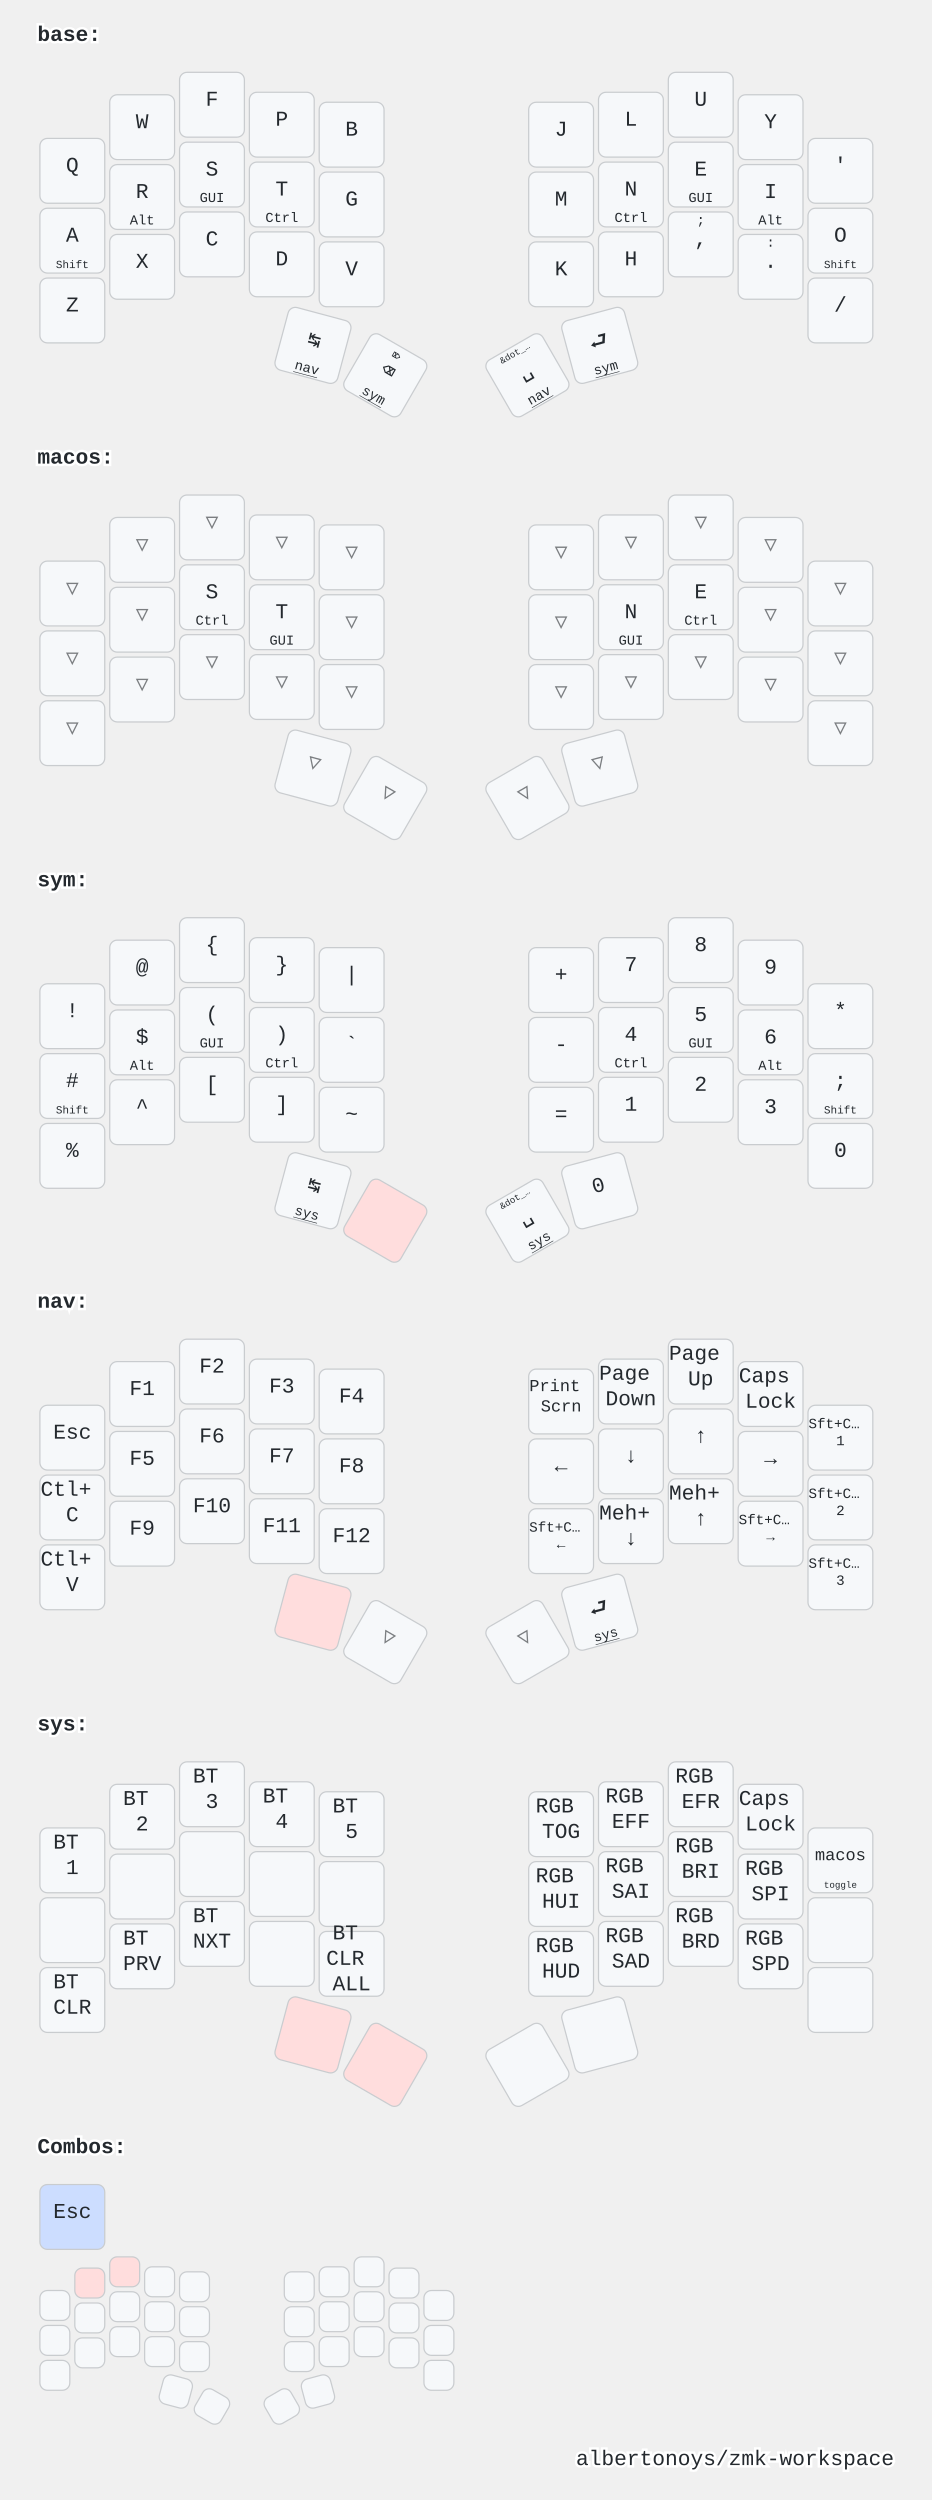
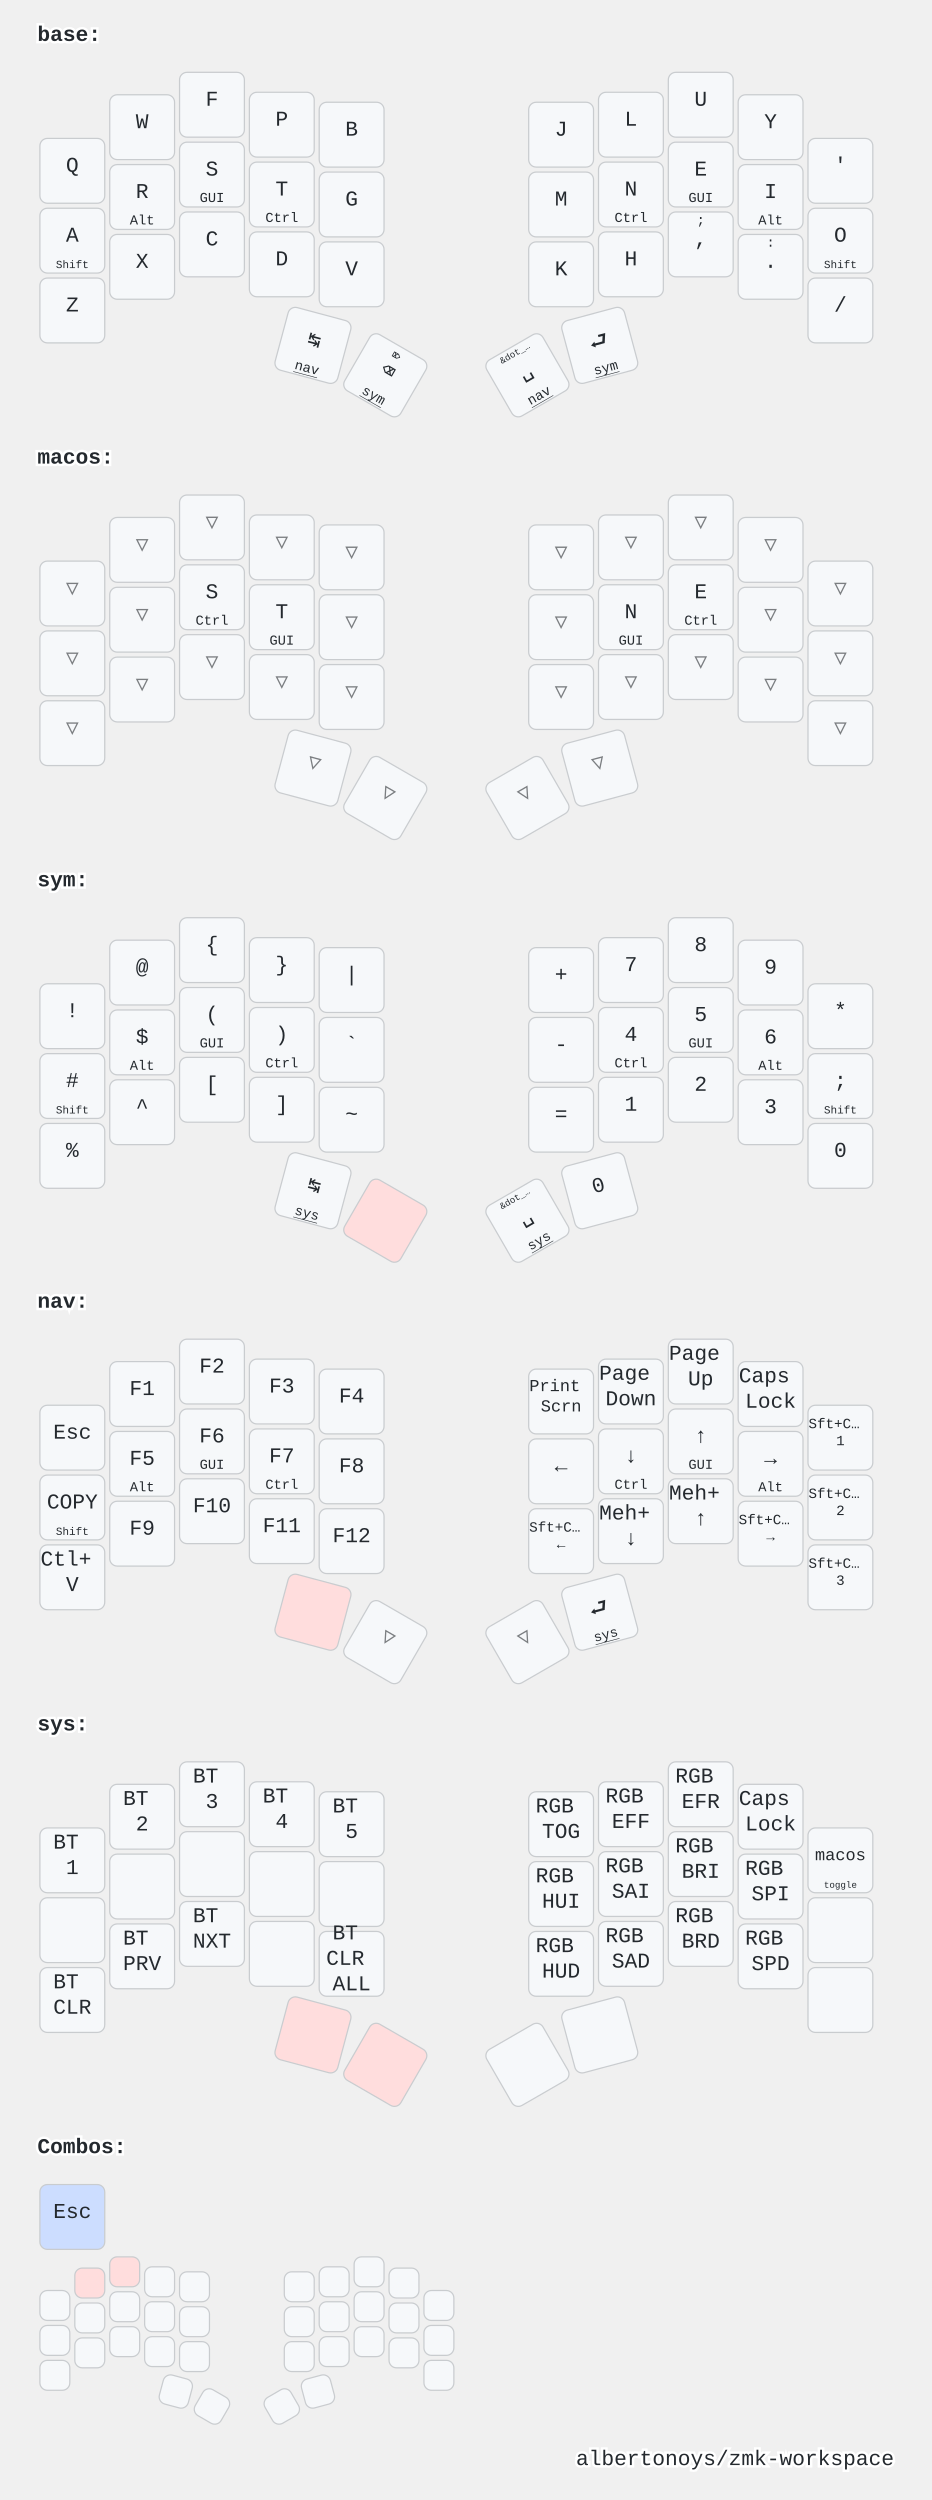
<svg xmlns="http://www.w3.org/2000/svg" width="747" height="2005" viewBox="0 0 747 2005" class="keymap">
  <style>/* inherit to force styles through use tags */
svg path {
    fill: inherit;
}

/* font and background color specifications */
svg.keymap {
    font-family: SFMono-Regular,Consolas,Liberation Mono,Menlo,monospace;
    font-size: 14px;
    font-kerning: normal;
    text-rendering: optimizeLegibility;
    fill: #24292e;
}

/* default key styling */
rect.key {
    fill: #f6f8fa;
}

rect.key, rect.combo {
    stroke: #c9cccf;
    stroke-width: 1;
}

/* default key side styling, only used is draw_key_sides is set */
rect.side {
    filter: brightness(90%);
}

/* color accent for combo boxes */
rect.combo, rect.combo-separate {
    fill: #cdf;
}

/* color accent for held keys */
rect.held, rect.combo.held {
    fill: #fdd;
}

/* color accent for ghost (optional) keys */
rect.ghost, rect.combo.ghost {
    stroke-dasharray: 4, 4;
    stroke-width: 2;
}

text {
    text-anchor: middle;
    dominant-baseline: middle;
}

/* styling for layer labels */
text.label {
    font-weight: bold;
    text-anchor: start;
    stroke: white;
    stroke-width: 4;
    paint-order: stroke;
}

/* styling for optional footer */
text.footer {
    text-anchor: end;
    dominant-baseline: auto;
    stroke: white;
    stroke-width: 4;
    paint-order: stroke;
}

/* styling for combo tap, and key hold/shifted label text */
text.combo, text.hold, text.shifted {
    font-size: 11px;
}

text.hold {
    text-anchor: middle;
    dominant-baseline: auto;
}

text.shifted {
    text-anchor: middle;
    dominant-baseline: hanging;
}

text.layer-activator {
    text-decoration: underline;
}

/* styling for hold/shifted label text in combo box */
text.combo.hold, text.combo.shifted {
    font-size: 8px;
}

/* lighter symbol for transparent keys */
text.trans {
    fill: #7b7e81;
}

/* styling for combo dendrons */
path.combo {
    stroke-width: 1;
    stroke: gray;
    fill: none;
}

/* Start Tabler Icons Cleanup */
/* cannot use height/width with glyphs */
.icon-tabler &gt; path {
    fill: inherit;
    stroke: inherit;
    stroke-width: 2;
}
/* hide tabler's default box */
.icon-tabler &gt; path[stroke="none"][fill="none"] {
    visibility: hidden;
}
/* End Tabler Icons Cleanup */

svg.keymap{font-size: 17px;}</style>
  <g transform="translate(30, 0)" class="layer-base">
    <text x="0" y="28" class="label" id="base">base:</text>
    <g transform="translate(0, 56)">
      <g transform="translate(28, 81)" class="key keypos-0">
        <rect rx="6" ry="6" x="-26" y="-26" width="52" height="52" class="key" />
        <text x="0" y="-4" class="key tap">Q</text>
      </g>
      <g transform="translate(84, 46)" class="key keypos-1">
        <rect rx="6" ry="6" x="-26" y="-26" width="52" height="52" class="key" />
        <text x="0" y="-4" class="key tap">W</text>
      </g>
      <g transform="translate(140, 28)" class="key keypos-2">
        <rect rx="6" ry="6" x="-26" y="-26" width="52" height="52" class="key" />
        <text x="0" y="-4" class="key tap">F</text>
      </g>
      <g transform="translate(196, 44)" class="key keypos-3">
        <rect rx="6" ry="6" x="-26" y="-26" width="52" height="52" class="key" />
        <text x="0" y="-4" class="key tap">P</text>
      </g>
      <g transform="translate(252, 52)" class="key keypos-4">
        <rect rx="6" ry="6" x="-26" y="-26" width="52" height="52" class="key" />
        <text x="0" y="-4" class="key tap">B</text>
      </g>
      <g transform="translate(420, 52)" class="key keypos-5">
        <rect rx="6" ry="6" x="-26" y="-26" width="52" height="52" class="key" />
        <text x="0" y="-4" class="key tap">J</text>
      </g>
      <g transform="translate(476, 44)" class="key keypos-6">
        <rect rx="6" ry="6" x="-26" y="-26" width="52" height="52" class="key" />
        <text x="0" y="-4" class="key tap">L</text>
      </g>
      <g transform="translate(532, 28)" class="key keypos-7">
        <rect rx="6" ry="6" x="-26" y="-26" width="52" height="52" class="key" />
        <text x="0" y="-4" class="key tap">U</text>
      </g>
      <g transform="translate(588, 46)" class="key keypos-8">
        <rect rx="6" ry="6" x="-26" y="-26" width="52" height="52" class="key" />
        <text x="0" y="-4" class="key tap">Y</text>
      </g>
      <g transform="translate(644, 81)" class="key keypos-9">
        <rect rx="6" ry="6" x="-26" y="-26" width="52" height="52" class="key" />
        <text x="0" y="-4" class="key tap">'</text>
      </g>
      <g transform="translate(28, 137)" class="key keypos-10">
        <rect rx="6" ry="6" x="-26" y="-26" width="52" height="52" class="key" />
        <text x="0" y="-4" class="key tap">A</text>
        <text x="0" y="22" class="key hold">
          <tspan style="font-size: 80%">Shift</tspan>
        </text>
      </g>
      <g transform="translate(84, 102)" class="key keypos-11">
        <rect rx="6" ry="6" x="-26" y="-26" width="52" height="52" class="key" />
        <text x="0" y="-4" class="key tap">R</text>
        <text x="0" y="22" class="key hold">Alt</text>
      </g>
      <g transform="translate(140, 84)" class="key keypos-12">
        <rect rx="6" ry="6" x="-26" y="-26" width="52" height="52" class="key" />
        <text x="0" y="-4" class="key tap">S</text>
        <text x="0" y="22" class="key hold">GUI</text>
      </g>
      <g transform="translate(196, 100)" class="key keypos-13">
        <rect rx="6" ry="6" x="-26" y="-26" width="52" height="52" class="key" />
        <text x="0" y="-4" class="key tap">T</text>
        <text x="0" y="22" class="key hold">Ctrl</text>
      </g>
      <g transform="translate(252, 108)" class="key keypos-14">
        <rect rx="6" ry="6" x="-26" y="-26" width="52" height="52" class="key" />
        <text x="0" y="-4" class="key tap">G</text>
      </g>
      <g transform="translate(420, 108)" class="key keypos-15">
        <rect rx="6" ry="6" x="-26" y="-26" width="52" height="52" class="key" />
        <text x="0" y="-4" class="key tap">M</text>
      </g>
      <g transform="translate(476, 100)" class="key keypos-16">
        <rect rx="6" ry="6" x="-26" y="-26" width="52" height="52" class="key" />
        <text x="0" y="-4" class="key tap">N</text>
        <text x="0" y="22" class="key hold">Ctrl</text>
      </g>
      <g transform="translate(532, 84)" class="key keypos-17">
        <rect rx="6" ry="6" x="-26" y="-26" width="52" height="52" class="key" />
        <text x="0" y="-4" class="key tap">E</text>
        <text x="0" y="22" class="key hold">GUI</text>
      </g>
      <g transform="translate(588, 102)" class="key keypos-18">
        <rect rx="6" ry="6" x="-26" y="-26" width="52" height="52" class="key" />
        <text x="0" y="-4" class="key tap">I</text>
        <text x="0" y="22" class="key hold">Alt</text>
      </g>
      <g transform="translate(644, 137)" class="key keypos-19">
        <rect rx="6" ry="6" x="-26" y="-26" width="52" height="52" class="key" />
        <text x="0" y="-4" class="key tap">O</text>
        <text x="0" y="22" class="key hold">
          <tspan style="font-size: 80%">Shift</tspan>
        </text>
      </g>
      <g transform="translate(28, 193)" class="key keypos-20">
        <rect rx="6" ry="6" x="-26" y="-26" width="52" height="52" class="key" />
        <text x="0" y="-4" class="key tap">Z</text>
      </g>
      <g transform="translate(84, 158)" class="key keypos-21">
        <rect rx="6" ry="6" x="-26" y="-26" width="52" height="52" class="key" />
        <text x="0" y="-4" class="key tap">X</text>
      </g>
      <g transform="translate(140, 140)" class="key keypos-22">
        <rect rx="6" ry="6" x="-26" y="-26" width="52" height="52" class="key" />
        <text x="0" y="-4" class="key tap">C</text>
      </g>
      <g transform="translate(196, 156)" class="key keypos-23">
        <rect rx="6" ry="6" x="-26" y="-26" width="52" height="52" class="key" />
        <text x="0" y="-4" class="key tap">D</text>
      </g>
      <g transform="translate(252, 164)" class="key keypos-24">
        <rect rx="6" ry="6" x="-26" y="-26" width="52" height="52" class="key" />
        <text x="0" y="-4" class="key tap">V</text>
      </g>
      <g transform="translate(420, 164)" class="key keypos-25">
        <rect rx="6" ry="6" x="-26" y="-26" width="52" height="52" class="key" />
        <text x="0" y="-4" class="key tap">K</text>
      </g>
      <g transform="translate(476, 156)" class="key keypos-26">
        <rect rx="6" ry="6" x="-26" y="-26" width="52" height="52" class="key" />
        <text x="0" y="-4" class="key tap">H</text>
      </g>
      <g transform="translate(532, 140)" class="key keypos-27">
        <rect rx="6" ry="6" x="-26" y="-26" width="52" height="52" class="key" />
        <text x="0" y="-4" class="key tap">,</text>
        <text x="0" y="-22" class="key shifted">;</text>
      </g>
      <g transform="translate(588, 158)" class="key keypos-28">
        <rect rx="6" ry="6" x="-26" y="-26" width="52" height="52" class="key" />
        <text x="0" y="-4" class="key tap">.</text>
        <text x="0" y="-22" class="key shifted">:</text>
      </g>
      <g transform="translate(644, 193)" class="key keypos-29">
        <rect rx="6" ry="6" x="-26" y="-26" width="52" height="52" class="key" />
        <text x="0" y="-4" class="key tap">/</text>
      </g>
      <g transform="translate(221, 221) rotate(15.0)" class="key keypos-30">
        <rect rx="6" ry="6" x="-26" y="-26" width="52" height="52" class="key" />
        <text x="0" y="-4" class="key tap">↹</text>
        <a href="#nav">
          <text x="0" y="22" class="key hold layer-activator">nav</text>
        </a>
      </g>
      <g transform="translate(279, 245) rotate(30.0)" class="key keypos-31">
        <rect rx="6" ry="6" x="-26" y="-26" width="52" height="52" class="key" />
        <text x="0" y="-4" class="key tap">⌫</text>
        <a href="#sym">
          <text x="0" y="22" class="key hold layer-activator">sym</text>
        </a>
        <text x="0" y="-22" class="key shifted">⌦</text>
      </g>
      <g transform="translate(393, 245) rotate(-30.0)" class="key keypos-32">
        <rect rx="6" ry="6" x="-26" y="-26" width="52" height="52" class="key" />
        <text x="0" y="-4" class="key tap">␣</text>
        <a href="#nav">
          <text x="0" y="22" class="key hold layer-activator">nav</text>
        </a>
        <text x="0" y="-22" class="key shifted">
          <tspan style="font-size: 67%">&amp;dot_…</tspan>
        </text>
      </g>
      <g transform="translate(451, 221) rotate(-15.0)" class="key keypos-33">
        <rect rx="6" ry="6" x="-26" y="-26" width="52" height="52" class="key" />
        <text x="0" y="-4" class="key tap">⮐</text>
        <a href="#sym">
          <text x="0" y="22" class="key hold layer-activator">sym</text>
        </a>
      </g>
    </g>
  </g>
  <g transform="translate(30, 339)" class="layer-macos">
    <text x="0" y="28" class="label" id="macos">macos:</text>
    <g transform="translate(0, 56)">
      <g transform="translate(28, 81)" class="key trans keypos-0">
        <rect rx="6" ry="6" x="-26" y="-26" width="52" height="52" class="key trans" />
        <text x="0" y="-4" class="key trans tap">▽</text>
      </g>
      <g transform="translate(84, 46)" class="key trans keypos-1">
        <rect rx="6" ry="6" x="-26" y="-26" width="52" height="52" class="key trans" />
        <text x="0" y="-4" class="key trans tap">▽</text>
      </g>
      <g transform="translate(140, 28)" class="key trans keypos-2">
        <rect rx="6" ry="6" x="-26" y="-26" width="52" height="52" class="key trans" />
        <text x="0" y="-4" class="key trans tap">▽</text>
      </g>
      <g transform="translate(196, 44)" class="key trans keypos-3">
        <rect rx="6" ry="6" x="-26" y="-26" width="52" height="52" class="key trans" />
        <text x="0" y="-4" class="key trans tap">▽</text>
      </g>
      <g transform="translate(252, 52)" class="key trans keypos-4">
        <rect rx="6" ry="6" x="-26" y="-26" width="52" height="52" class="key trans" />
        <text x="0" y="-4" class="key trans tap">▽</text>
      </g>
      <g transform="translate(420, 52)" class="key trans keypos-5">
        <rect rx="6" ry="6" x="-26" y="-26" width="52" height="52" class="key trans" />
        <text x="0" y="-4" class="key trans tap">▽</text>
      </g>
      <g transform="translate(476, 44)" class="key trans keypos-6">
        <rect rx="6" ry="6" x="-26" y="-26" width="52" height="52" class="key trans" />
        <text x="0" y="-4" class="key trans tap">▽</text>
      </g>
      <g transform="translate(532, 28)" class="key trans keypos-7">
        <rect rx="6" ry="6" x="-26" y="-26" width="52" height="52" class="key trans" />
        <text x="0" y="-4" class="key trans tap">▽</text>
      </g>
      <g transform="translate(588, 46)" class="key trans keypos-8">
        <rect rx="6" ry="6" x="-26" y="-26" width="52" height="52" class="key trans" />
        <text x="0" y="-4" class="key trans tap">▽</text>
      </g>
      <g transform="translate(644, 81)" class="key trans keypos-9">
        <rect rx="6" ry="6" x="-26" y="-26" width="52" height="52" class="key trans" />
        <text x="0" y="-4" class="key trans tap">▽</text>
      </g>
      <g transform="translate(28, 137)" class="key trans keypos-10">
        <rect rx="6" ry="6" x="-26" y="-26" width="52" height="52" class="key trans" />
        <text x="0" y="-4" class="key trans tap">▽</text>
      </g>
      <g transform="translate(84, 102)" class="key trans keypos-11">
        <rect rx="6" ry="6" x="-26" y="-26" width="52" height="52" class="key trans" />
        <text x="0" y="-4" class="key trans tap">▽</text>
      </g>
      <g transform="translate(140, 84)" class="key keypos-12">
        <rect rx="6" ry="6" x="-26" y="-26" width="52" height="52" class="key" />
        <text x="0" y="-4" class="key tap">S</text>
        <text x="0" y="22" class="key hold">Ctrl</text>
      </g>
      <g transform="translate(196, 100)" class="key keypos-13">
        <rect rx="6" ry="6" x="-26" y="-26" width="52" height="52" class="key" />
        <text x="0" y="-4" class="key tap">T</text>
        <text x="0" y="22" class="key hold">GUI</text>
      </g>
      <g transform="translate(252, 108)" class="key trans keypos-14">
        <rect rx="6" ry="6" x="-26" y="-26" width="52" height="52" class="key trans" />
        <text x="0" y="-4" class="key trans tap">▽</text>
      </g>
      <g transform="translate(420, 108)" class="key trans keypos-15">
        <rect rx="6" ry="6" x="-26" y="-26" width="52" height="52" class="key trans" />
        <text x="0" y="-4" class="key trans tap">▽</text>
      </g>
      <g transform="translate(476, 100)" class="key keypos-16">
        <rect rx="6" ry="6" x="-26" y="-26" width="52" height="52" class="key" />
        <text x="0" y="-4" class="key tap">N</text>
        <text x="0" y="22" class="key hold">GUI</text>
      </g>
      <g transform="translate(532, 84)" class="key keypos-17">
        <rect rx="6" ry="6" x="-26" y="-26" width="52" height="52" class="key" />
        <text x="0" y="-4" class="key tap">E</text>
        <text x="0" y="22" class="key hold">Ctrl</text>
      </g>
      <g transform="translate(588, 102)" class="key trans keypos-18">
        <rect rx="6" ry="6" x="-26" y="-26" width="52" height="52" class="key trans" />
        <text x="0" y="-4" class="key trans tap">▽</text>
      </g>
      <g transform="translate(644, 137)" class="key trans keypos-19">
        <rect rx="6" ry="6" x="-26" y="-26" width="52" height="52" class="key trans" />
        <text x="0" y="-4" class="key trans tap">▽</text>
      </g>
      <g transform="translate(28, 193)" class="key trans keypos-20">
        <rect rx="6" ry="6" x="-26" y="-26" width="52" height="52" class="key trans" />
        <text x="0" y="-4" class="key trans tap">▽</text>
      </g>
      <g transform="translate(84, 158)" class="key trans keypos-21">
        <rect rx="6" ry="6" x="-26" y="-26" width="52" height="52" class="key trans" />
        <text x="0" y="-4" class="key trans tap">▽</text>
      </g>
      <g transform="translate(140, 140)" class="key trans keypos-22">
        <rect rx="6" ry="6" x="-26" y="-26" width="52" height="52" class="key trans" />
        <text x="0" y="-4" class="key trans tap">▽</text>
      </g>
      <g transform="translate(196, 156)" class="key trans keypos-23">
        <rect rx="6" ry="6" x="-26" y="-26" width="52" height="52" class="key trans" />
        <text x="0" y="-4" class="key trans tap">▽</text>
      </g>
      <g transform="translate(252, 164)" class="key trans keypos-24">
        <rect rx="6" ry="6" x="-26" y="-26" width="52" height="52" class="key trans" />
        <text x="0" y="-4" class="key trans tap">▽</text>
      </g>
      <g transform="translate(420, 164)" class="key trans keypos-25">
        <rect rx="6" ry="6" x="-26" y="-26" width="52" height="52" class="key trans" />
        <text x="0" y="-4" class="key trans tap">▽</text>
      </g>
      <g transform="translate(476, 156)" class="key trans keypos-26">
        <rect rx="6" ry="6" x="-26" y="-26" width="52" height="52" class="key trans" />
        <text x="0" y="-4" class="key trans tap">▽</text>
      </g>
      <g transform="translate(532, 140)" class="key trans keypos-27">
        <rect rx="6" ry="6" x="-26" y="-26" width="52" height="52" class="key trans" />
        <text x="0" y="-4" class="key trans tap">▽</text>
      </g>
      <g transform="translate(588, 158)" class="key trans keypos-28">
        <rect rx="6" ry="6" x="-26" y="-26" width="52" height="52" class="key trans" />
        <text x="0" y="-4" class="key trans tap">▽</text>
      </g>
      <g transform="translate(644, 193)" class="key trans keypos-29">
        <rect rx="6" ry="6" x="-26" y="-26" width="52" height="52" class="key trans" />
        <text x="0" y="-4" class="key trans tap">▽</text>
      </g>
      <g transform="translate(221, 221) rotate(15.0)" class="key trans keypos-30">
        <rect rx="6" ry="6" x="-26" y="-26" width="52" height="52" class="key trans" />
        <text x="0" y="-4" class="key trans tap">▽</text>
      </g>
      <g transform="translate(279, 245) rotate(30.0)" class="key trans keypos-31">
        <rect rx="6" ry="6" x="-26" y="-26" width="52" height="52" class="key trans" />
        <text x="0" y="-4" class="key trans tap">▽</text>
      </g>
      <g transform="translate(393, 245) rotate(-30.0)" class="key trans keypos-32">
        <rect rx="6" ry="6" x="-26" y="-26" width="52" height="52" class="key trans" />
        <text x="0" y="-4" class="key trans tap">▽</text>
      </g>
      <g transform="translate(451, 221) rotate(-15.0)" class="key trans keypos-33">
        <rect rx="6" ry="6" x="-26" y="-26" width="52" height="52" class="key trans" />
        <text x="0" y="-4" class="key trans tap">▽</text>
      </g>
    </g>
  </g>
  <g transform="translate(30, 678)" class="layer-sym">
    <text x="0" y="28" class="label" id="sym">sym:</text>
    <g transform="translate(0, 56)">
      <g transform="translate(28, 81)" class="key keypos-0">
        <rect rx="6" ry="6" x="-26" y="-26" width="52" height="52" class="key" />
        <text x="0" y="-4" class="key tap">!</text>
      </g>
      <g transform="translate(84, 46)" class="key keypos-1">
        <rect rx="6" ry="6" x="-26" y="-26" width="52" height="52" class="key" />
        <text x="0" y="-4" class="key tap">@</text>
      </g>
      <g transform="translate(140, 28)" class="key keypos-2">
        <rect rx="6" ry="6" x="-26" y="-26" width="52" height="52" class="key" />
        <text x="0" y="-4" class="key tap">{</text>
      </g>
      <g transform="translate(196, 44)" class="key keypos-3">
        <rect rx="6" ry="6" x="-26" y="-26" width="52" height="52" class="key" />
        <text x="0" y="-4" class="key tap">}</text>
      </g>
      <g transform="translate(252, 52)" class="key keypos-4">
        <rect rx="6" ry="6" x="-26" y="-26" width="52" height="52" class="key" />
        <text x="0" y="-4" class="key tap">|</text>
      </g>
      <g transform="translate(420, 52)" class="key keypos-5">
        <rect rx="6" ry="6" x="-26" y="-26" width="52" height="52" class="key" />
        <text x="0" y="-4" class="key tap">+</text>
      </g>
      <g transform="translate(476, 44)" class="key keypos-6">
        <rect rx="6" ry="6" x="-26" y="-26" width="52" height="52" class="key" />
        <text x="0" y="-4" class="key tap">7</text>
      </g>
      <g transform="translate(532, 28)" class="key keypos-7">
        <rect rx="6" ry="6" x="-26" y="-26" width="52" height="52" class="key" />
        <text x="0" y="-4" class="key tap">8</text>
      </g>
      <g transform="translate(588, 46)" class="key keypos-8">
        <rect rx="6" ry="6" x="-26" y="-26" width="52" height="52" class="key" />
        <text x="0" y="-4" class="key tap">9</text>
      </g>
      <g transform="translate(644, 81)" class="key keypos-9">
        <rect rx="6" ry="6" x="-26" y="-26" width="52" height="52" class="key" />
        <text x="0" y="-4" class="key tap">*</text>
      </g>
      <g transform="translate(28, 137)" class="key keypos-10">
        <rect rx="6" ry="6" x="-26" y="-26" width="52" height="52" class="key" />
        <text x="0" y="-4" class="key tap">#</text>
        <text x="0" y="22" class="key hold">
          <tspan style="font-size: 80%">Shift</tspan>
        </text>
      </g>
      <g transform="translate(84, 102)" class="key keypos-11">
        <rect rx="6" ry="6" x="-26" y="-26" width="52" height="52" class="key" />
        <text x="0" y="-4" class="key tap">$</text>
        <text x="0" y="22" class="key hold">Alt</text>
      </g>
      <g transform="translate(140, 84)" class="key keypos-12">
        <rect rx="6" ry="6" x="-26" y="-26" width="52" height="52" class="key" />
        <text x="0" y="-4" class="key tap">(</text>
        <text x="0" y="22" class="key hold">GUI</text>
      </g>
      <g transform="translate(196, 100)" class="key keypos-13">
        <rect rx="6" ry="6" x="-26" y="-26" width="52" height="52" class="key" />
        <text x="0" y="-4" class="key tap">)</text>
        <text x="0" y="22" class="key hold">Ctrl</text>
      </g>
      <g transform="translate(252, 108)" class="key keypos-14">
        <rect rx="6" ry="6" x="-26" y="-26" width="52" height="52" class="key" />
        <text x="0" y="-4" class="key tap">`</text>
      </g>
      <g transform="translate(420, 108)" class="key keypos-15">
        <rect rx="6" ry="6" x="-26" y="-26" width="52" height="52" class="key" />
        <text x="0" y="-4" class="key tap">-</text>
      </g>
      <g transform="translate(476, 100)" class="key keypos-16">
        <rect rx="6" ry="6" x="-26" y="-26" width="52" height="52" class="key" />
        <text x="0" y="-4" class="key tap">4</text>
        <text x="0" y="22" class="key hold">Ctrl</text>
      </g>
      <g transform="translate(532, 84)" class="key keypos-17">
        <rect rx="6" ry="6" x="-26" y="-26" width="52" height="52" class="key" />
        <text x="0" y="-4" class="key tap">5</text>
        <text x="0" y="22" class="key hold">GUI</text>
      </g>
      <g transform="translate(588, 102)" class="key keypos-18">
        <rect rx="6" ry="6" x="-26" y="-26" width="52" height="52" class="key" />
        <text x="0" y="-4" class="key tap">6</text>
        <text x="0" y="22" class="key hold">Alt</text>
      </g>
      <g transform="translate(644, 137)" class="key keypos-19">
        <rect rx="6" ry="6" x="-26" y="-26" width="52" height="52" class="key" />
        <text x="0" y="-4" class="key tap">;</text>
        <text x="0" y="22" class="key hold">
          <tspan style="font-size: 80%">Shift</tspan>
        </text>
      </g>
      <g transform="translate(28, 193)" class="key keypos-20">
        <rect rx="6" ry="6" x="-26" y="-26" width="52" height="52" class="key" />
        <text x="0" y="-4" class="key tap">%</text>
      </g>
      <g transform="translate(84, 158)" class="key keypos-21">
        <rect rx="6" ry="6" x="-26" y="-26" width="52" height="52" class="key" />
        <text x="0" y="-4" class="key tap">^</text>
      </g>
      <g transform="translate(140, 140)" class="key keypos-22">
        <rect rx="6" ry="6" x="-26" y="-26" width="52" height="52" class="key" />
        <text x="0" y="-4" class="key tap">[</text>
      </g>
      <g transform="translate(196, 156)" class="key keypos-23">
        <rect rx="6" ry="6" x="-26" y="-26" width="52" height="52" class="key" />
        <text x="0" y="-4" class="key tap">]</text>
      </g>
      <g transform="translate(252, 164)" class="key keypos-24">
        <rect rx="6" ry="6" x="-26" y="-26" width="52" height="52" class="key" />
        <text x="0" y="-4" class="key tap">~</text>
      </g>
      <g transform="translate(420, 164)" class="key keypos-25">
        <rect rx="6" ry="6" x="-26" y="-26" width="52" height="52" class="key" />
        <text x="0" y="-4" class="key tap">=</text>
      </g>
      <g transform="translate(476, 156)" class="key keypos-26">
        <rect rx="6" ry="6" x="-26" y="-26" width="52" height="52" class="key" />
        <text x="0" y="-4" class="key tap">1</text>
      </g>
      <g transform="translate(532, 140)" class="key keypos-27">
        <rect rx="6" ry="6" x="-26" y="-26" width="52" height="52" class="key" />
        <text x="0" y="-4" class="key tap">2</text>
      </g>
      <g transform="translate(588, 158)" class="key keypos-28">
        <rect rx="6" ry="6" x="-26" y="-26" width="52" height="52" class="key" />
        <text x="0" y="-4" class="key tap">3</text>
      </g>
      <g transform="translate(644, 193)" class="key keypos-29">
        <rect rx="6" ry="6" x="-26" y="-26" width="52" height="52" class="key" />
        <text x="0" y="-4" class="key tap">0</text>
      </g>
      <g transform="translate(221, 221) rotate(15.0)" class="key keypos-30">
        <rect rx="6" ry="6" x="-26" y="-26" width="52" height="52" class="key" />
        <text x="0" y="-4" class="key tap">↹</text>
        <a href="#sys">
          <text x="0" y="22" class="key hold layer-activator">sys</text>
        </a>
      </g>
      <g transform="translate(279, 245) rotate(30.0)" class="key held keypos-31">
        <rect rx="6" ry="6" x="-26" y="-26" width="52" height="52" class="key held" />
      </g>
      <g transform="translate(393, 245) rotate(-30.0)" class="key keypos-32">
        <rect rx="6" ry="6" x="-26" y="-26" width="52" height="52" class="key" />
        <text x="0" y="-4" class="key tap">␣</text>
        <a href="#sys">
          <text x="0" y="22" class="key hold layer-activator">sys</text>
        </a>
        <text x="0" y="-22" class="key shifted">
          <tspan style="font-size: 67%">&amp;dot_…</tspan>
        </text>
      </g>
      <g transform="translate(451, 221) rotate(-15.0)" class="key keypos-33">
        <rect rx="6" ry="6" x="-26" y="-26" width="52" height="52" class="key" />
        <text x="0" y="-4" class="key tap">0</text>
      </g>
    </g>
  </g>
  <g transform="translate(30, 1016)" class="layer-nav">
    <text x="0" y="28" class="label" id="nav">nav:</text>
    <g transform="translate(0, 56)">
      <g transform="translate(28, 81)" class="key keypos-0">
        <rect rx="6" ry="6" x="-26" y="-26" width="52" height="52" class="key" />
        <text x="0" y="-4" class="key tap">Esc</text>
      </g>
      <g transform="translate(84, 46)" class="key keypos-1">
        <rect rx="6" ry="6" x="-26" y="-26" width="52" height="52" class="key" />
        <text x="0" y="-4" class="key tap">F1</text>
      </g>
      <g transform="translate(140, 28)" class="key keypos-2">
        <rect rx="6" ry="6" x="-26" y="-26" width="52" height="52" class="key" />
        <text x="0" y="-4" class="key tap">F2</text>
      </g>
      <g transform="translate(196, 44)" class="key keypos-3">
        <rect rx="6" ry="6" x="-26" y="-26" width="52" height="52" class="key" />
        <text x="0" y="-4" class="key tap">F3</text>
      </g>
      <g transform="translate(252, 52)" class="key keypos-4">
        <rect rx="6" ry="6" x="-26" y="-26" width="52" height="52" class="key" />
        <text x="0" y="-4" class="key tap">F4</text>
      </g>
      <g transform="translate(420, 52)" class="key keypos-5">
        <rect rx="6" ry="6" x="-26" y="-26" width="52" height="52" class="key" />
        <text x="0" y="-4" class="key tap">
          <tspan x="0" dy="-0.6em" style="font-size: 80%">Print</tspan>
          <tspan x="0" dy="1.2em" style="font-size: 80%">Scrn</tspan>
        </text>
      </g>
      <g transform="translate(476, 44)" class="key keypos-6">
        <rect rx="6" ry="6" x="-26" y="-26" width="52" height="52" class="key" />
        <text x="0" y="-4" class="key tap">
          <tspan x="0" dy="-0.6em">Page</tspan>
          <tspan x="0" dy="1.2em">Down</tspan>
        </text>
      </g>
      <g transform="translate(532, 28)" class="key keypos-7">
        <rect rx="6" ry="6" x="-26" y="-26" width="52" height="52" class="key" />
        <text x="0" y="-4" class="key tap">
          <tspan x="0" dy="-0.6em">Page</tspan>
          <tspan x="0" dy="1.2em">Up</tspan>
        </text>
      </g>
      <g transform="translate(588, 46)" class="key keypos-8">
        <rect rx="6" ry="6" x="-26" y="-26" width="52" height="52" class="key" />
        <text x="0" y="-4" class="key tap">
          <tspan x="0" dy="-0.6em">Caps</tspan>
          <tspan x="0" dy="1.2em">Lock</tspan>
        </text>
      </g>
      <g transform="translate(644, 81)" class="key keypos-9">
        <rect rx="6" ry="6" x="-26" y="-26" width="52" height="52" class="key" />
        <text x="0" y="-4" class="key tap">
          <tspan x="0" dy="-0.6em" style="font-size: 67%">Sft+C…</tspan>
          <tspan x="0" dy="1.2em" style="font-size: 67%">1</tspan>
        </text>
      </g>
      <g transform="translate(28, 137)" class="key keypos-10">
        <rect rx="6" ry="6" x="-26" y="-26" width="52" height="52" class="key" />
-         <text x="0" y="-4" class="key tap">
-           <tspan x="0" dy="-0.6em">Ctl+</tspan>
-           <tspan x="0" dy="1.2em">C</tspan>
+         <text x="0" y="-4" class="key tap">COPY</text>
+         <text x="0" y="22" class="key hold">
+           <tspan style="font-size: 80%">Shift</tspan>
        </text>
      </g>
      <g transform="translate(84, 102)" class="key keypos-11">
        <rect rx="6" ry="6" x="-26" y="-26" width="52" height="52" class="key" />
        <text x="0" y="-4" class="key tap">F5</text>
+         <text x="0" y="22" class="key hold">Alt</text>
      </g>
      <g transform="translate(140, 84)" class="key keypos-12">
        <rect rx="6" ry="6" x="-26" y="-26" width="52" height="52" class="key" />
        <text x="0" y="-4" class="key tap">F6</text>
+         <text x="0" y="22" class="key hold">GUI</text>
      </g>
      <g transform="translate(196, 100)" class="key keypos-13">
        <rect rx="6" ry="6" x="-26" y="-26" width="52" height="52" class="key" />
        <text x="0" y="-4" class="key tap">F7</text>
+         <text x="0" y="22" class="key hold">Ctrl</text>
      </g>
      <g transform="translate(252, 108)" class="key keypos-14">
        <rect rx="6" ry="6" x="-26" y="-26" width="52" height="52" class="key" />
        <text x="0" y="-4" class="key tap">F8</text>
      </g>
      <g transform="translate(420, 108)" class="key keypos-15">
        <rect rx="6" ry="6" x="-26" y="-26" width="52" height="52" class="key" />
        <text x="0" y="-4" class="key tap">←</text>
      </g>
      <g transform="translate(476, 100)" class="key keypos-16">
        <rect rx="6" ry="6" x="-26" y="-26" width="52" height="52" class="key" />
        <text x="0" y="-4" class="key tap">↓</text>
+         <text x="0" y="22" class="key hold">Ctrl</text>
      </g>
      <g transform="translate(532, 84)" class="key keypos-17">
        <rect rx="6" ry="6" x="-26" y="-26" width="52" height="52" class="key" />
        <text x="0" y="-4" class="key tap">↑</text>
+         <text x="0" y="22" class="key hold">GUI</text>
      </g>
      <g transform="translate(588, 102)" class="key keypos-18">
        <rect rx="6" ry="6" x="-26" y="-26" width="52" height="52" class="key" />
        <text x="0" y="-4" class="key tap">→</text>
+         <text x="0" y="22" class="key hold">Alt</text>
      </g>
      <g transform="translate(644, 137)" class="key keypos-19">
        <rect rx="6" ry="6" x="-26" y="-26" width="52" height="52" class="key" />
        <text x="0" y="-4" class="key tap">
          <tspan x="0" dy="-0.6em" style="font-size: 67%">Sft+C…</tspan>
          <tspan x="0" dy="1.2em" style="font-size: 67%">2</tspan>
        </text>
      </g>
      <g transform="translate(28, 193)" class="key keypos-20">
        <rect rx="6" ry="6" x="-26" y="-26" width="52" height="52" class="key" />
        <text x="0" y="-4" class="key tap">
          <tspan x="0" dy="-0.6em">Ctl+</tspan>
          <tspan x="0" dy="1.2em">V</tspan>
        </text>
      </g>
      <g transform="translate(84, 158)" class="key keypos-21">
        <rect rx="6" ry="6" x="-26" y="-26" width="52" height="52" class="key" />
        <text x="0" y="-4" class="key tap">F9</text>
      </g>
      <g transform="translate(140, 140)" class="key keypos-22">
        <rect rx="6" ry="6" x="-26" y="-26" width="52" height="52" class="key" />
        <text x="0" y="-4" class="key tap">F10</text>
      </g>
      <g transform="translate(196, 156)" class="key keypos-23">
        <rect rx="6" ry="6" x="-26" y="-26" width="52" height="52" class="key" />
        <text x="0" y="-4" class="key tap">F11</text>
      </g>
      <g transform="translate(252, 164)" class="key keypos-24">
        <rect rx="6" ry="6" x="-26" y="-26" width="52" height="52" class="key" />
        <text x="0" y="-4" class="key tap">F12</text>
      </g>
      <g transform="translate(420, 164)" class="key keypos-25">
        <rect rx="6" ry="6" x="-26" y="-26" width="52" height="52" class="key" />
        <text x="0" y="-4" class="key tap">
          <tspan x="0" dy="-0.6em" style="font-size: 67%">Sft+C…</tspan>
          <tspan x="0" dy="1.2em" style="font-size: 67%">←</tspan>
        </text>
      </g>
      <g transform="translate(476, 156)" class="key keypos-26">
        <rect rx="6" ry="6" x="-26" y="-26" width="52" height="52" class="key" />
        <text x="0" y="-4" class="key tap">
          <tspan x="0" dy="-0.6em">Meh+</tspan>
          <tspan x="0" dy="1.2em">↓</tspan>
        </text>
      </g>
      <g transform="translate(532, 140)" class="key keypos-27">
        <rect rx="6" ry="6" x="-26" y="-26" width="52" height="52" class="key" />
        <text x="0" y="-4" class="key tap">
          <tspan x="0" dy="-0.6em">Meh+</tspan>
          <tspan x="0" dy="1.2em">↑</tspan>
        </text>
      </g>
      <g transform="translate(588, 158)" class="key keypos-28">
        <rect rx="6" ry="6" x="-26" y="-26" width="52" height="52" class="key" />
        <text x="0" y="-4" class="key tap">
          <tspan x="0" dy="-0.6em" style="font-size: 67%">Sft+C…</tspan>
          <tspan x="0" dy="1.2em" style="font-size: 67%">→</tspan>
        </text>
      </g>
      <g transform="translate(644, 193)" class="key keypos-29">
        <rect rx="6" ry="6" x="-26" y="-26" width="52" height="52" class="key" />
        <text x="0" y="-4" class="key tap">
          <tspan x="0" dy="-0.6em" style="font-size: 67%">Sft+C…</tspan>
          <tspan x="0" dy="1.2em" style="font-size: 67%">3</tspan>
        </text>
      </g>
      <g transform="translate(221, 221) rotate(15.0)" class="key held keypos-30">
        <rect rx="6" ry="6" x="-26" y="-26" width="52" height="52" class="key held" />
      </g>
      <g transform="translate(279, 245) rotate(30.0)" class="key trans keypos-31">
        <rect rx="6" ry="6" x="-26" y="-26" width="52" height="52" class="key trans" />
        <text x="0" y="-4" class="key trans tap">▽</text>
      </g>
      <g transform="translate(393, 245) rotate(-30.0)" class="key trans keypos-32">
        <rect rx="6" ry="6" x="-26" y="-26" width="52" height="52" class="key trans" />
        <text x="0" y="-4" class="key trans tap">▽</text>
      </g>
      <g transform="translate(451, 221) rotate(-15.0)" class="key keypos-33">
        <rect rx="6" ry="6" x="-26" y="-26" width="52" height="52" class="key" />
        <text x="0" y="-4" class="key tap">⮐</text>
        <a href="#sys">
          <text x="0" y="22" class="key hold layer-activator">sys</text>
        </a>
      </g>
    </g>
  </g>
  <g transform="translate(30, 1355)" class="layer-sys">
    <text x="0" y="28" class="label" id="sys">sys:</text>
    <g transform="translate(0, 56)">
      <g transform="translate(28, 81)" class="key keypos-0">
        <rect rx="6" ry="6" x="-26" y="-26" width="52" height="52" class="key" />
        <text x="0" y="-4" class="key tap">
          <tspan x="0" dy="-0.6em">BT</tspan>
          <tspan x="0" dy="1.2em">1</tspan>
        </text>
      </g>
      <g transform="translate(84, 46)" class="key keypos-1">
        <rect rx="6" ry="6" x="-26" y="-26" width="52" height="52" class="key" />
        <text x="0" y="-4" class="key tap">
          <tspan x="0" dy="-0.6em">BT</tspan>
          <tspan x="0" dy="1.2em">2</tspan>
        </text>
      </g>
      <g transform="translate(140, 28)" class="key keypos-2">
        <rect rx="6" ry="6" x="-26" y="-26" width="52" height="52" class="key" />
        <text x="0" y="-4" class="key tap">
          <tspan x="0" dy="-0.6em">BT</tspan>
          <tspan x="0" dy="1.2em">3</tspan>
        </text>
      </g>
      <g transform="translate(196, 44)" class="key keypos-3">
        <rect rx="6" ry="6" x="-26" y="-26" width="52" height="52" class="key" />
        <text x="0" y="-4" class="key tap">
          <tspan x="0" dy="-0.6em">BT</tspan>
          <tspan x="0" dy="1.2em">4</tspan>
        </text>
      </g>
      <g transform="translate(252, 52)" class="key keypos-4">
        <rect rx="6" ry="6" x="-26" y="-26" width="52" height="52" class="key" />
        <text x="0" y="-4" class="key tap">
          <tspan x="0" dy="-0.6em">BT</tspan>
          <tspan x="0" dy="1.2em">5</tspan>
        </text>
      </g>
      <g transform="translate(420, 52)" class="key keypos-5">
        <rect rx="6" ry="6" x="-26" y="-26" width="52" height="52" class="key" />
        <text x="0" y="-4" class="key tap">
          <tspan x="0" dy="-0.6em">RGB</tspan>
          <tspan x="0" dy="1.2em">TOG</tspan>
        </text>
      </g>
      <g transform="translate(476, 44)" class="key keypos-6">
        <rect rx="6" ry="6" x="-26" y="-26" width="52" height="52" class="key" />
        <text x="0" y="-4" class="key tap">
          <tspan x="0" dy="-0.6em">RGB</tspan>
          <tspan x="0" dy="1.2em">EFF</tspan>
        </text>
      </g>
      <g transform="translate(532, 28)" class="key keypos-7">
        <rect rx="6" ry="6" x="-26" y="-26" width="52" height="52" class="key" />
        <text x="0" y="-4" class="key tap">
          <tspan x="0" dy="-0.6em">RGB</tspan>
          <tspan x="0" dy="1.2em">EFR</tspan>
        </text>
      </g>
      <g transform="translate(588, 46)" class="key keypos-8">
        <rect rx="6" ry="6" x="-26" y="-26" width="52" height="52" class="key" />
        <text x="0" y="-4" class="key tap">
          <tspan x="0" dy="-0.6em">Caps</tspan>
          <tspan x="0" dy="1.2em">Lock</tspan>
        </text>
      </g>
      <g transform="translate(644, 81)" class="key keypos-9">
        <rect rx="6" ry="6" x="-26" y="-26" width="52" height="52" class="key" />
        <a href="#macos">
          <text x="0" y="-4" class="key tap layer-activator">
            <tspan style="font-size: 80%">macos</tspan>
          </text>
        </a>
        <text x="0" y="22" class="key hold">
          <tspan style="font-size: 67%">toggle</tspan>
        </text>
      </g>
      <g transform="translate(28, 137)" class="key keypos-10">
        <rect rx="6" ry="6" x="-26" y="-26" width="52" height="52" class="key" />
      </g>
      <g transform="translate(84, 102)" class="key keypos-11">
        <rect rx="6" ry="6" x="-26" y="-26" width="52" height="52" class="key" />
      </g>
      <g transform="translate(140, 84)" class="key keypos-12">
        <rect rx="6" ry="6" x="-26" y="-26" width="52" height="52" class="key" />
      </g>
      <g transform="translate(196, 100)" class="key keypos-13">
        <rect rx="6" ry="6" x="-26" y="-26" width="52" height="52" class="key" />
      </g>
      <g transform="translate(252, 108)" class="key keypos-14">
        <rect rx="6" ry="6" x="-26" y="-26" width="52" height="52" class="key" />
      </g>
      <g transform="translate(420, 108)" class="key keypos-15">
        <rect rx="6" ry="6" x="-26" y="-26" width="52" height="52" class="key" />
        <text x="0" y="-4" class="key tap">
          <tspan x="0" dy="-0.6em">RGB</tspan>
          <tspan x="0" dy="1.2em">HUI</tspan>
        </text>
      </g>
      <g transform="translate(476, 100)" class="key keypos-16">
        <rect rx="6" ry="6" x="-26" y="-26" width="52" height="52" class="key" />
        <text x="0" y="-4" class="key tap">
          <tspan x="0" dy="-0.6em">RGB</tspan>
          <tspan x="0" dy="1.2em">SAI</tspan>
        </text>
      </g>
      <g transform="translate(532, 84)" class="key keypos-17">
        <rect rx="6" ry="6" x="-26" y="-26" width="52" height="52" class="key" />
        <text x="0" y="-4" class="key tap">
          <tspan x="0" dy="-0.6em">RGB</tspan>
          <tspan x="0" dy="1.2em">BRI</tspan>
        </text>
      </g>
      <g transform="translate(588, 102)" class="key keypos-18">
        <rect rx="6" ry="6" x="-26" y="-26" width="52" height="52" class="key" />
        <text x="0" y="-4" class="key tap">
          <tspan x="0" dy="-0.6em">RGB</tspan>
          <tspan x="0" dy="1.2em">SPI</tspan>
        </text>
      </g>
      <g transform="translate(644, 137)" class="key keypos-19">
        <rect rx="6" ry="6" x="-26" y="-26" width="52" height="52" class="key" />
      </g>
      <g transform="translate(28, 193)" class="key keypos-20">
        <rect rx="6" ry="6" x="-26" y="-26" width="52" height="52" class="key" />
        <text x="0" y="-4" class="key tap">
          <tspan x="0" dy="-0.6em">BT</tspan>
          <tspan x="0" dy="1.2em">CLR</tspan>
        </text>
      </g>
      <g transform="translate(84, 158)" class="key keypos-21">
        <rect rx="6" ry="6" x="-26" y="-26" width="52" height="52" class="key" />
        <text x="0" y="-4" class="key tap">
          <tspan x="0" dy="-0.6em">BT</tspan>
          <tspan x="0" dy="1.2em">PRV</tspan>
        </text>
      </g>
      <g transform="translate(140, 140)" class="key keypos-22">
        <rect rx="6" ry="6" x="-26" y="-26" width="52" height="52" class="key" />
        <text x="0" y="-4" class="key tap">
          <tspan x="0" dy="-0.6em">BT</tspan>
          <tspan x="0" dy="1.2em">NXT</tspan>
        </text>
      </g>
      <g transform="translate(196, 156)" class="key keypos-23">
        <rect rx="6" ry="6" x="-26" y="-26" width="52" height="52" class="key" />
      </g>
      <g transform="translate(252, 164)" class="key keypos-24">
        <rect rx="6" ry="6" x="-26" y="-26" width="52" height="52" class="key" />
        <text x="0" y="-4" class="key tap">
          <tspan x="0" dy="-1.2em">BT</tspan>
          <tspan x="0" dy="1.2em">CLR</tspan>
          <tspan x="0" dy="1.2em">ALL</tspan>
        </text>
      </g>
      <g transform="translate(420, 164)" class="key keypos-25">
        <rect rx="6" ry="6" x="-26" y="-26" width="52" height="52" class="key" />
        <text x="0" y="-4" class="key tap">
          <tspan x="0" dy="-0.6em">RGB</tspan>
          <tspan x="0" dy="1.2em">HUD</tspan>
        </text>
      </g>
      <g transform="translate(476, 156)" class="key keypos-26">
        <rect rx="6" ry="6" x="-26" y="-26" width="52" height="52" class="key" />
        <text x="0" y="-4" class="key tap">
          <tspan x="0" dy="-0.6em">RGB</tspan>
          <tspan x="0" dy="1.2em">SAD</tspan>
        </text>
      </g>
      <g transform="translate(532, 140)" class="key keypos-27">
        <rect rx="6" ry="6" x="-26" y="-26" width="52" height="52" class="key" />
        <text x="0" y="-4" class="key tap">
          <tspan x="0" dy="-0.6em">RGB</tspan>
          <tspan x="0" dy="1.2em">BRD</tspan>
        </text>
      </g>
      <g transform="translate(588, 158)" class="key keypos-28">
        <rect rx="6" ry="6" x="-26" y="-26" width="52" height="52" class="key" />
        <text x="0" y="-4" class="key tap">
          <tspan x="0" dy="-0.6em">RGB</tspan>
          <tspan x="0" dy="1.2em">SPD</tspan>
        </text>
      </g>
      <g transform="translate(644, 193)" class="key keypos-29">
        <rect rx="6" ry="6" x="-26" y="-26" width="52" height="52" class="key" />
      </g>
      <g transform="translate(221, 221) rotate(15.0)" class="key held keypos-30">
        <rect rx="6" ry="6" x="-26" y="-26" width="52" height="52" class="key held" />
      </g>
      <g transform="translate(279, 245) rotate(30.0)" class="key held keypos-31">
        <rect rx="6" ry="6" x="-26" y="-26" width="52" height="52" class="key held" />
      </g>
      <g transform="translate(393, 245) rotate(-30.0)" class="key keypos-32">
        <rect rx="6" ry="6" x="-26" y="-26" width="52" height="52" class="key" />
      </g>
      <g transform="translate(451, 221) rotate(-15.0)" class="key keypos-33">
        <rect rx="6" ry="6" x="-26" y="-26" width="52" height="52" class="key" />
      </g>
    </g>
  </g>
  <text x="30" y="1722" class="label" id="Combos">Combos:</text>
  <g transform="translate(30, 1694)" class="layer-combopos-0">
    <g transform="translate(0, 56)">
      <g transform="translate(28, 28)" class="key  combo-separate keypos-0">
        <rect rx="6" ry="6" x="-26" y="-26" width="52" height="52" class="key  combo-separate" />
        <text x="0" y="-4" class="key  combo-separate tap">Esc</text>
      </g>
      <g transform="translate(14, 99)" class="key keypos-1">
        <rect rx="6" ry="6" x="-12" y="-12" width="24" height="24" class="key" />
      </g>
      <g transform="translate(42, 81)" class="key held keypos-2">
        <rect rx="6" ry="6" x="-12" y="-12" width="24" height="24" class="key held" />
      </g>
      <g transform="translate(70, 72)" class="key held keypos-3">
        <rect rx="6" ry="6" x="-12" y="-12" width="24" height="24" class="key held" />
      </g>
      <g transform="translate(98, 80)" class="key keypos-4">
        <rect rx="6" ry="6" x="-12" y="-12" width="24" height="24" class="key" />
      </g>
      <g transform="translate(126, 84)" class="key keypos-5">
        <rect rx="6" ry="6" x="-12" y="-12" width="24" height="24" class="key" />
      </g>
      <g transform="translate(210, 84)" class="key keypos-6">
        <rect rx="6" ry="6" x="-12" y="-12" width="24" height="24" class="key" />
      </g>
      <g transform="translate(238, 80)" class="key keypos-7">
        <rect rx="6" ry="6" x="-12" y="-12" width="24" height="24" class="key" />
      </g>
      <g transform="translate(266, 72)" class="key keypos-8">
        <rect rx="6" ry="6" x="-12" y="-12" width="24" height="24" class="key" />
      </g>
      <g transform="translate(294, 81)" class="key keypos-9">
        <rect rx="6" ry="6" x="-12" y="-12" width="24" height="24" class="key" />
      </g>
      <g transform="translate(322, 99)" class="key keypos-10">
        <rect rx="6" ry="6" x="-12" y="-12" width="24" height="24" class="key" />
      </g>
      <g transform="translate(14, 127)" class="key keypos-11">
        <rect rx="6" ry="6" x="-12" y="-12" width="24" height="24" class="key" />
      </g>
      <g transform="translate(42, 109)" class="key keypos-12">
        <rect rx="6" ry="6" x="-12" y="-12" width="24" height="24" class="key" />
      </g>
      <g transform="translate(70, 100)" class="key keypos-13">
        <rect rx="6" ry="6" x="-12" y="-12" width="24" height="24" class="key" />
      </g>
      <g transform="translate(98, 108)" class="key keypos-14">
        <rect rx="6" ry="6" x="-12" y="-12" width="24" height="24" class="key" />
      </g>
      <g transform="translate(126, 112)" class="key keypos-15">
        <rect rx="6" ry="6" x="-12" y="-12" width="24" height="24" class="key" />
      </g>
      <g transform="translate(210, 112)" class="key keypos-16">
        <rect rx="6" ry="6" x="-12" y="-12" width="24" height="24" class="key" />
      </g>
      <g transform="translate(238, 108)" class="key keypos-17">
        <rect rx="6" ry="6" x="-12" y="-12" width="24" height="24" class="key" />
      </g>
      <g transform="translate(266, 100)" class="key keypos-18">
        <rect rx="6" ry="6" x="-12" y="-12" width="24" height="24" class="key" />
      </g>
      <g transform="translate(294, 109)" class="key keypos-19">
        <rect rx="6" ry="6" x="-12" y="-12" width="24" height="24" class="key" />
      </g>
      <g transform="translate(322, 127)" class="key keypos-20">
        <rect rx="6" ry="6" x="-12" y="-12" width="24" height="24" class="key" />
      </g>
      <g transform="translate(14, 155)" class="key keypos-21">
        <rect rx="6" ry="6" x="-12" y="-12" width="24" height="24" class="key" />
      </g>
      <g transform="translate(42, 137)" class="key keypos-22">
        <rect rx="6" ry="6" x="-12" y="-12" width="24" height="24" class="key" />
      </g>
      <g transform="translate(70, 128)" class="key keypos-23">
        <rect rx="6" ry="6" x="-12" y="-12" width="24" height="24" class="key" />
      </g>
      <g transform="translate(98, 136)" class="key keypos-24">
        <rect rx="6" ry="6" x="-12" y="-12" width="24" height="24" class="key" />
      </g>
      <g transform="translate(126, 140)" class="key keypos-25">
        <rect rx="6" ry="6" x="-12" y="-12" width="24" height="24" class="key" />
      </g>
      <g transform="translate(210, 140)" class="key keypos-26">
        <rect rx="6" ry="6" x="-12" y="-12" width="24" height="24" class="key" />
      </g>
      <g transform="translate(238, 136)" class="key keypos-27">
        <rect rx="6" ry="6" x="-12" y="-12" width="24" height="24" class="key" />
      </g>
      <g transform="translate(266, 128)" class="key keypos-28">
        <rect rx="6" ry="6" x="-12" y="-12" width="24" height="24" class="key" />
      </g>
      <g transform="translate(294, 137)" class="key keypos-29">
        <rect rx="6" ry="6" x="-12" y="-12" width="24" height="24" class="key" />
      </g>
      <g transform="translate(322, 155)" class="key keypos-30">
        <rect rx="6" ry="6" x="-12" y="-12" width="24" height="24" class="key" />
      </g>
      <g transform="translate(111, 168) rotate(15.0)" class="key keypos-31">
        <rect rx="6" ry="6" x="-12" y="-12" width="24" height="24" class="key" />
      </g>
      <g transform="translate(140, 180) rotate(30.0)" class="key keypos-32">
        <rect rx="6" ry="6" x="-12" y="-12" width="24" height="24" class="key" />
      </g>
      <g transform="translate(196, 180) rotate(-30.0)" class="key keypos-33">
        <rect rx="6" ry="6" x="-12" y="-12" width="24" height="24" class="key" />
      </g>
      <g transform="translate(225, 168) rotate(-15.0)" class="key keypos-34">
        <rect rx="6" ry="6" x="-12" y="-12" width="24" height="24" class="key" />
      </g>
    </g>
  </g>
  <text x="717.0" y="1977.0" class="footer">albertonoys/zmk-workspace</text>
</svg>
